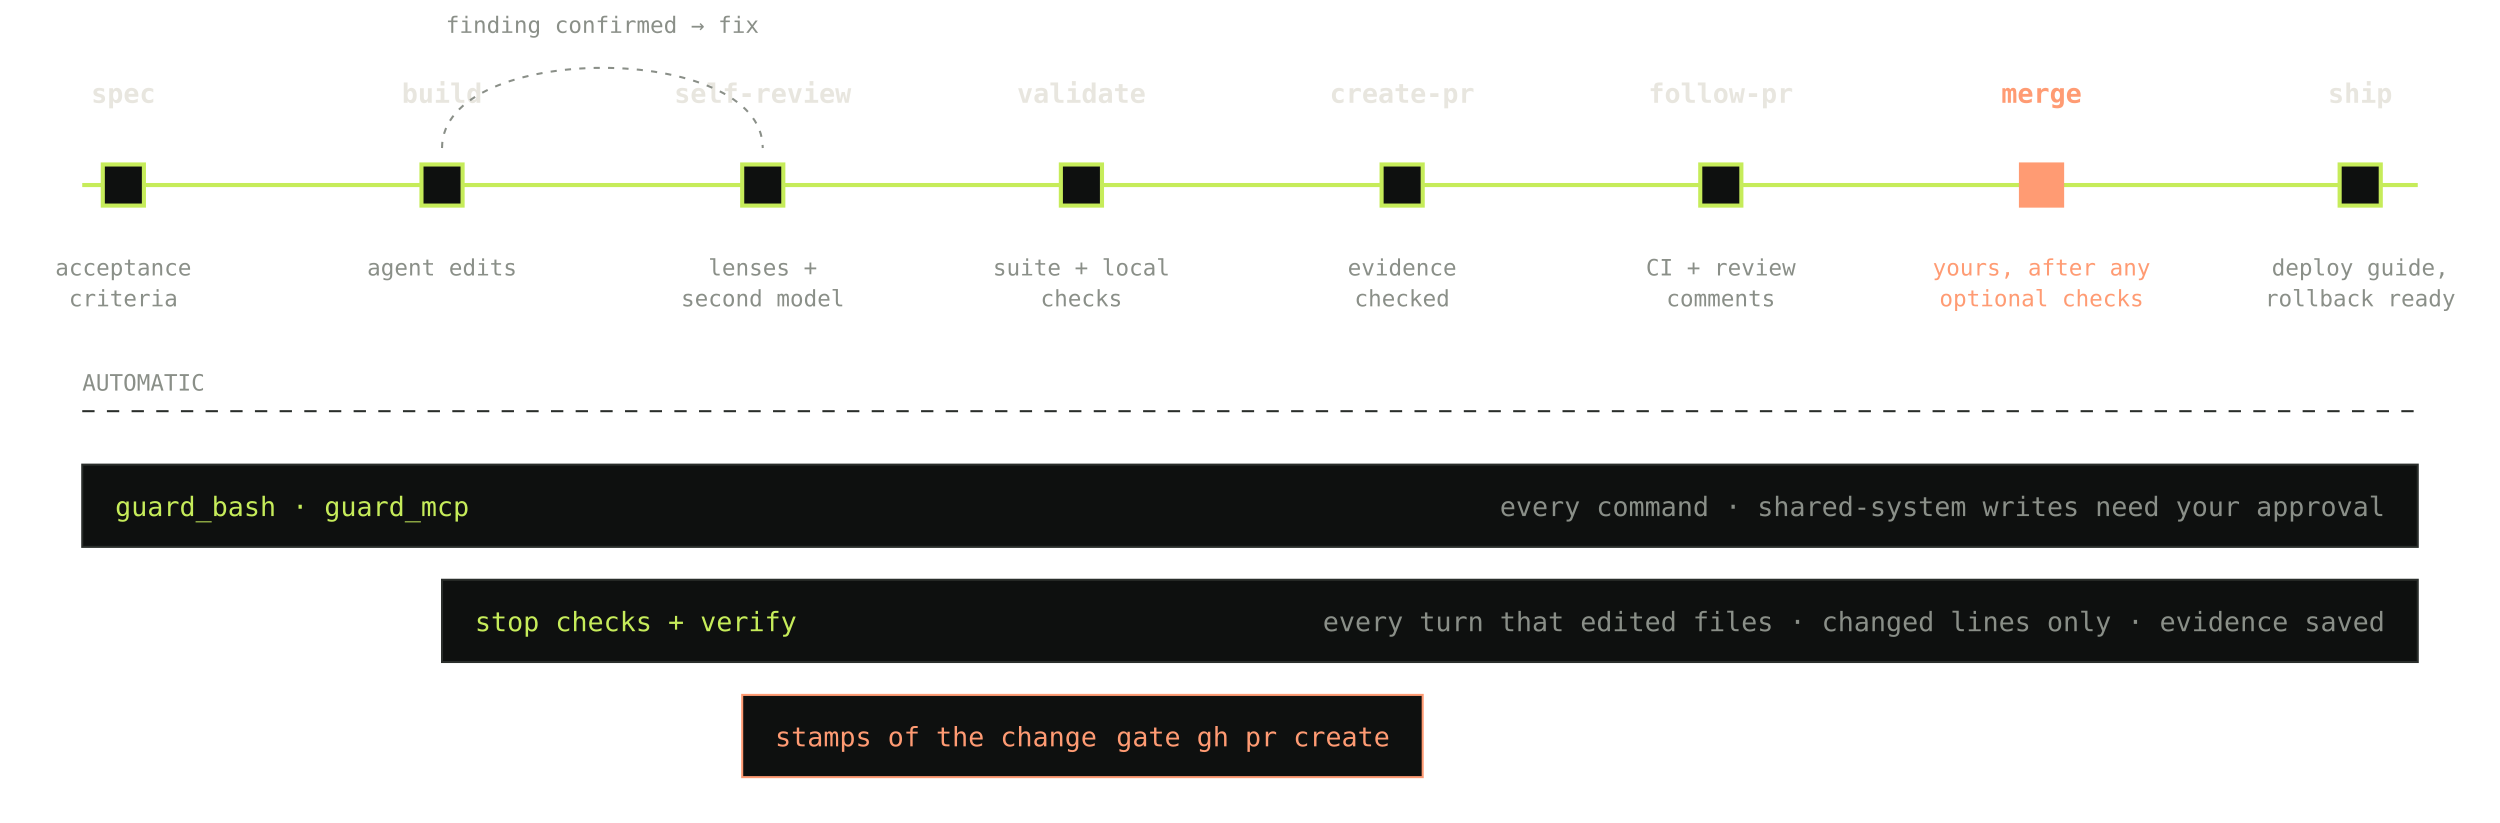
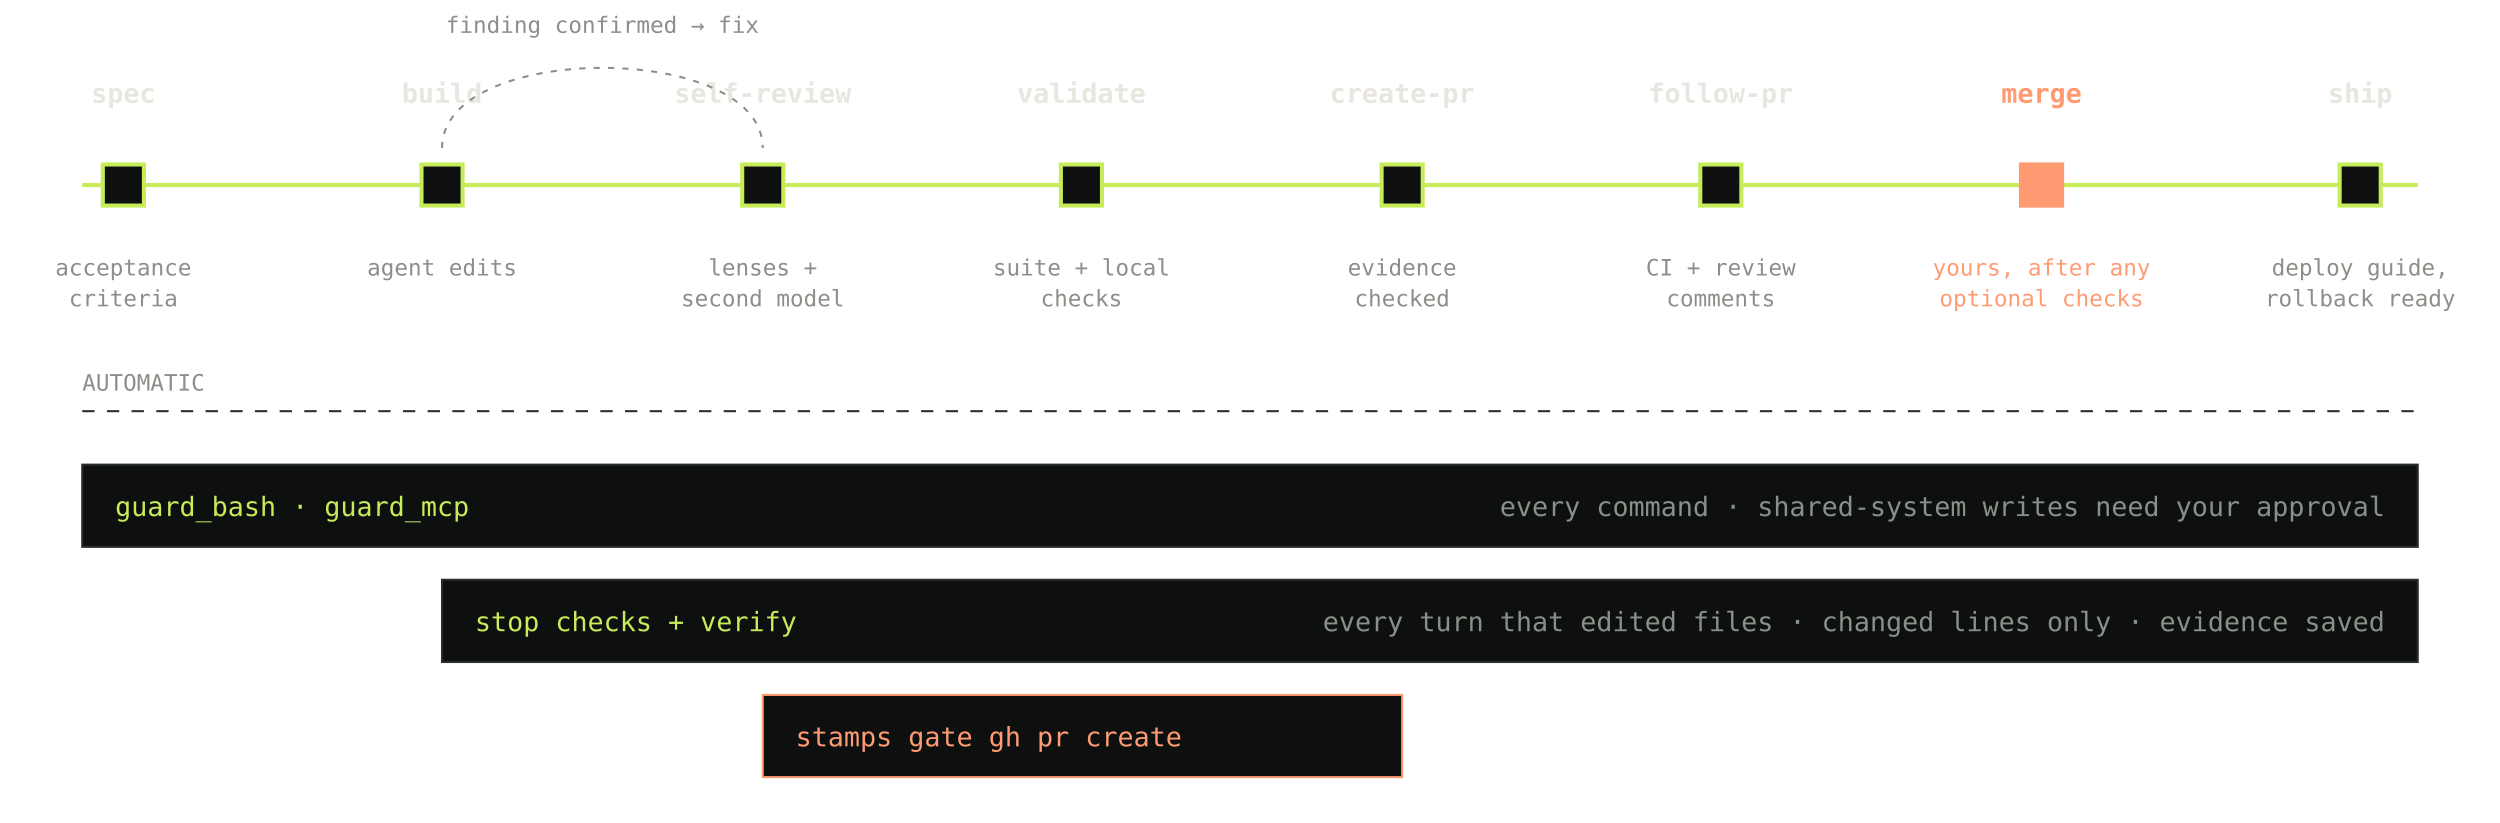
<svg class="only-wide" viewBox="0 0 1216 400" role="img" aria-label="The flow: spec, build, self-review, validate, create-pr, follow-pr, merge by you after any optional checks, ship. Guards run on every command, checks at every turn, and stamps gate the pull request.">
  <g font-family="JetBrains Mono, monospace" font-size="13" fill="#E8E6DF">
    <line x1="40" y1="90" x2="1176" y2="90" stroke="#C6EC5A" stroke-width="2" />
    <g>
      <rect x="50" y="80" width="20" height="20" fill="#0E100F" stroke="#C6EC5A" stroke-width="2" />
      <text x="60" y="50" text-anchor="middle" font-weight="700">spec</text>
      <text x="60" y="134" text-anchor="middle" font-size="11" fill="#8A8F88">acceptance</text>
      <text x="60" y="149" text-anchor="middle" font-size="11" fill="#8A8F88">criteria</text>
    </g>
    <g>
      <rect x="205" y="80" width="20" height="20" fill="#0E100F" stroke="#C6EC5A" stroke-width="2" />
      <text x="215" y="50" text-anchor="middle" font-weight="700">build</text>
      <text x="215" y="134" text-anchor="middle" font-size="11" fill="#8A8F88">agent edits</text>
    </g>
    <g>
      <rect x="361" y="80" width="20" height="20" fill="#0E100F" stroke="#C6EC5A" stroke-width="2" />
      <text x="371" y="50" text-anchor="middle" font-weight="700">self-review</text>
      <text x="371" y="134" text-anchor="middle" font-size="11" fill="#8A8F88">lenses +</text>
      <text x="371" y="149" text-anchor="middle" font-size="11" fill="#8A8F88">second model</text>
    </g>
    <g>
      <rect x="516" y="80" width="20" height="20" fill="#0E100F" stroke="#C6EC5A" stroke-width="2" />
      <text x="526" y="50" text-anchor="middle" font-weight="700">validate</text>
      <text x="526" y="134" text-anchor="middle" font-size="11" fill="#8A8F88">suite + local</text>
      <text x="526" y="149" text-anchor="middle" font-size="11" fill="#8A8F88">checks</text>
    </g>
    <g>
      <rect x="672" y="80" width="20" height="20" fill="#0E100F" stroke="#C6EC5A" stroke-width="2" />
      <text x="682" y="50" text-anchor="middle" font-weight="700">create-pr</text>
      <text x="682" y="134" text-anchor="middle" font-size="11" fill="#8A8F88">evidence</text>
      <text x="682" y="149" text-anchor="middle" font-size="11" fill="#8A8F88">checked</text>
    </g>
    <g>
      <rect x="827" y="80" width="20" height="20" fill="#0E100F" stroke="#C6EC5A" stroke-width="2" />
      <text x="837" y="50" text-anchor="middle" font-weight="700">follow-pr</text>
      <text x="837" y="134" text-anchor="middle" font-size="11" fill="#8A8F88">CI + review</text>
      <text x="837" y="149" text-anchor="middle" font-size="11" fill="#8A8F88">comments</text>
    </g>
    <g>
      <rect x="983" y="80" width="20" height="20" fill="#FF9B73" stroke="#FF9B73" stroke-width="2" />
      <text x="993" y="50" text-anchor="middle" font-weight="700" fill="#FF9B73">merge</text>
      <text x="993" y="134" text-anchor="middle" font-size="11" fill="#FF9B73">yours, after any</text>
      <text x="993" y="149" text-anchor="middle" font-size="11" fill="#FF9B73">optional checks</text>
    </g>
    <g>
      <rect x="1138" y="80" width="20" height="20" fill="#0E100F" stroke="#C6EC5A" stroke-width="2" />
      <text x="1148" y="50" text-anchor="middle" font-weight="700">ship</text>
      <text x="1148" y="134" text-anchor="middle" font-size="11" fill="#8A8F88">deploy guide,</text>
      <text x="1148" y="149" text-anchor="middle" font-size="11" fill="#8A8F88">rollback ready</text>
    </g>
    <path d="M215 72 C 215 20, 371 20, 371 72" stroke="#8A8F88" fill="none" stroke-dasharray="3 4" />
    <text x="293" y="16" text-anchor="middle" font-size="11" fill="#8A8F88">finding confirmed → fix</text>
    <line x1="40" y1="200" x2="1176" y2="200" stroke="#2A2E2B" stroke-dasharray="6 6" />
    <text x="40" y="190" font-size="11" fill="#8A8F88">AUTOMATIC</text>
    <rect x="40" y="226" width="1136" height="40" fill="#0E100F" stroke="#2A2E2B" />
    <text x="56" y="251" fill="#C6EC5A">guard_bash · guard_mcp</text>
    <text x="1160" y="251" text-anchor="end" fill="#8A8F88">every command · shared-system writes need your approval</text>
    <rect x="215" y="282" width="961" height="40" fill="#0E100F" stroke="#2A2E2B" />
    <text x="231" y="307" fill="#C6EC5A">stop checks + verify</text>
    <text x="1160" y="307" text-anchor="end" fill="#8A8F88">every turn that edited files · changed lines only · evidence saved</text>
-     <rect x="361" y="338" width="331" height="40" fill="#0E100F" stroke="#FF9B73" />
-     <text x="377" y="363" fill="#FF9B73">stamps of the change</text>
-     <text x="676" y="363" text-anchor="end" fill="#FF9B73">gate gh pr create</text>
+     <rect x="371" y="338" width="311" height="40" fill="#0E100F" stroke="#FF9B73" />
+     <text x="387" y="363" fill="#FF9B73">stamps gate gh pr create</text>
  </g>
</svg>
